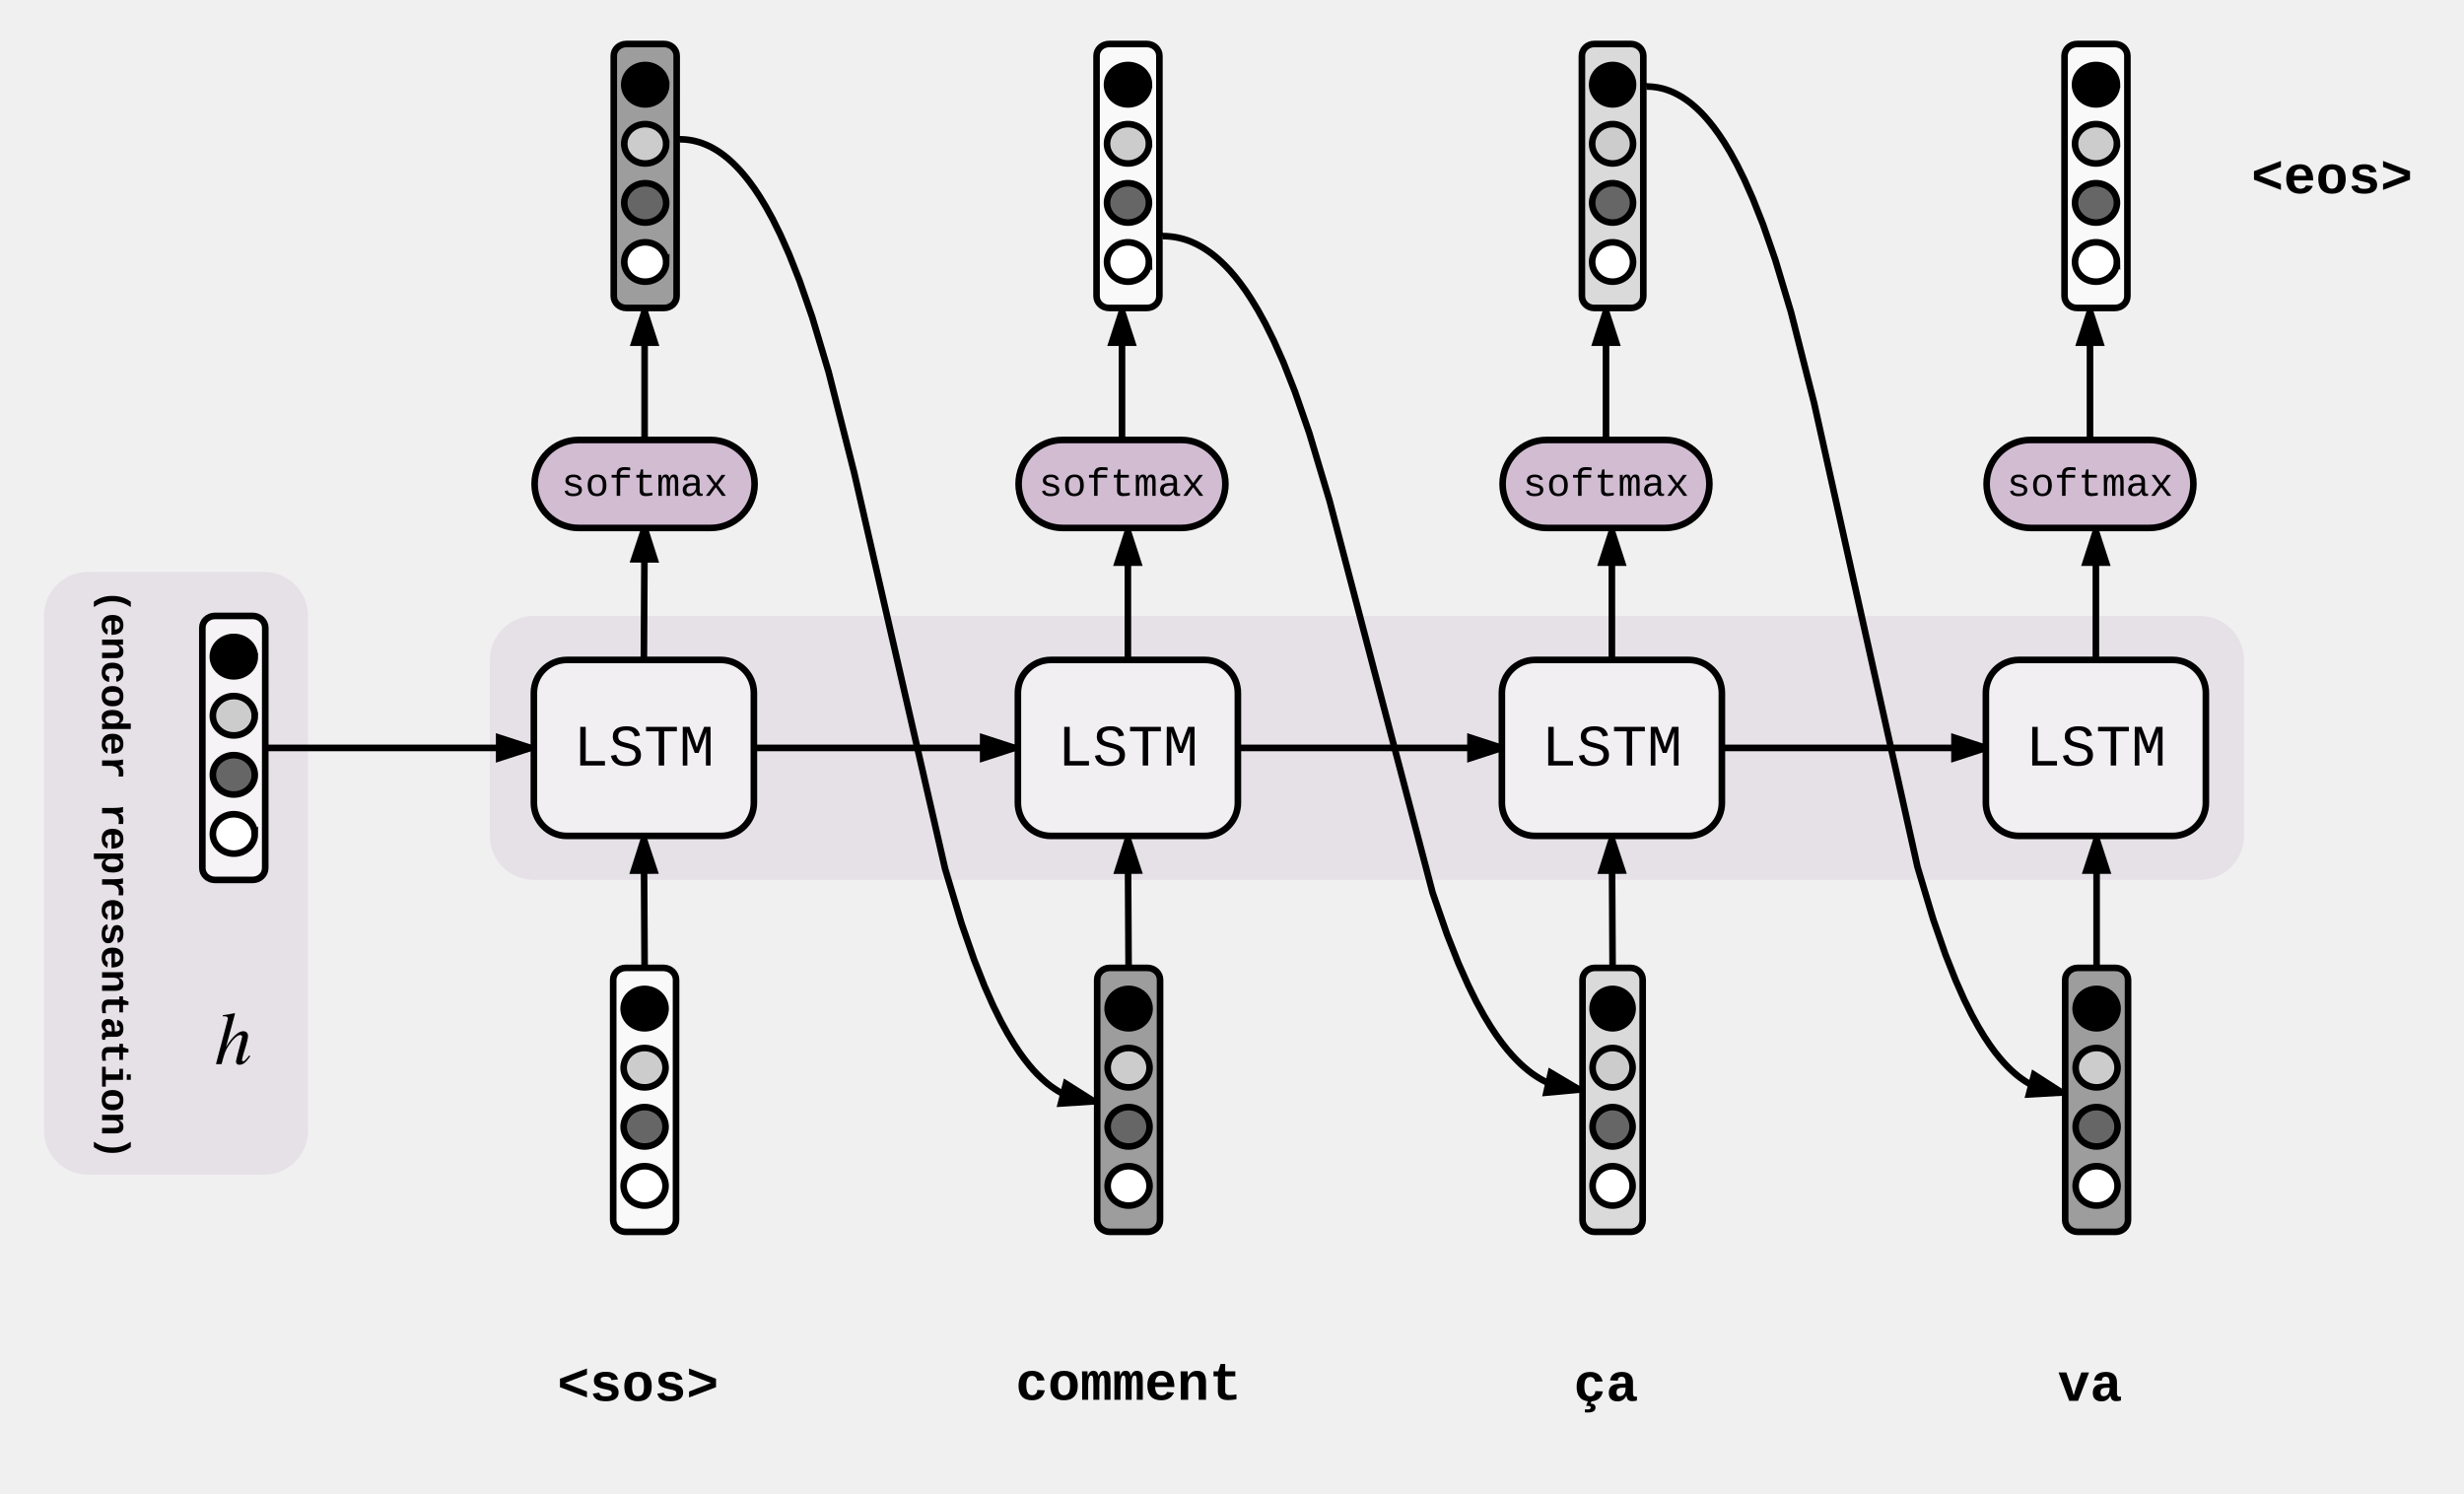
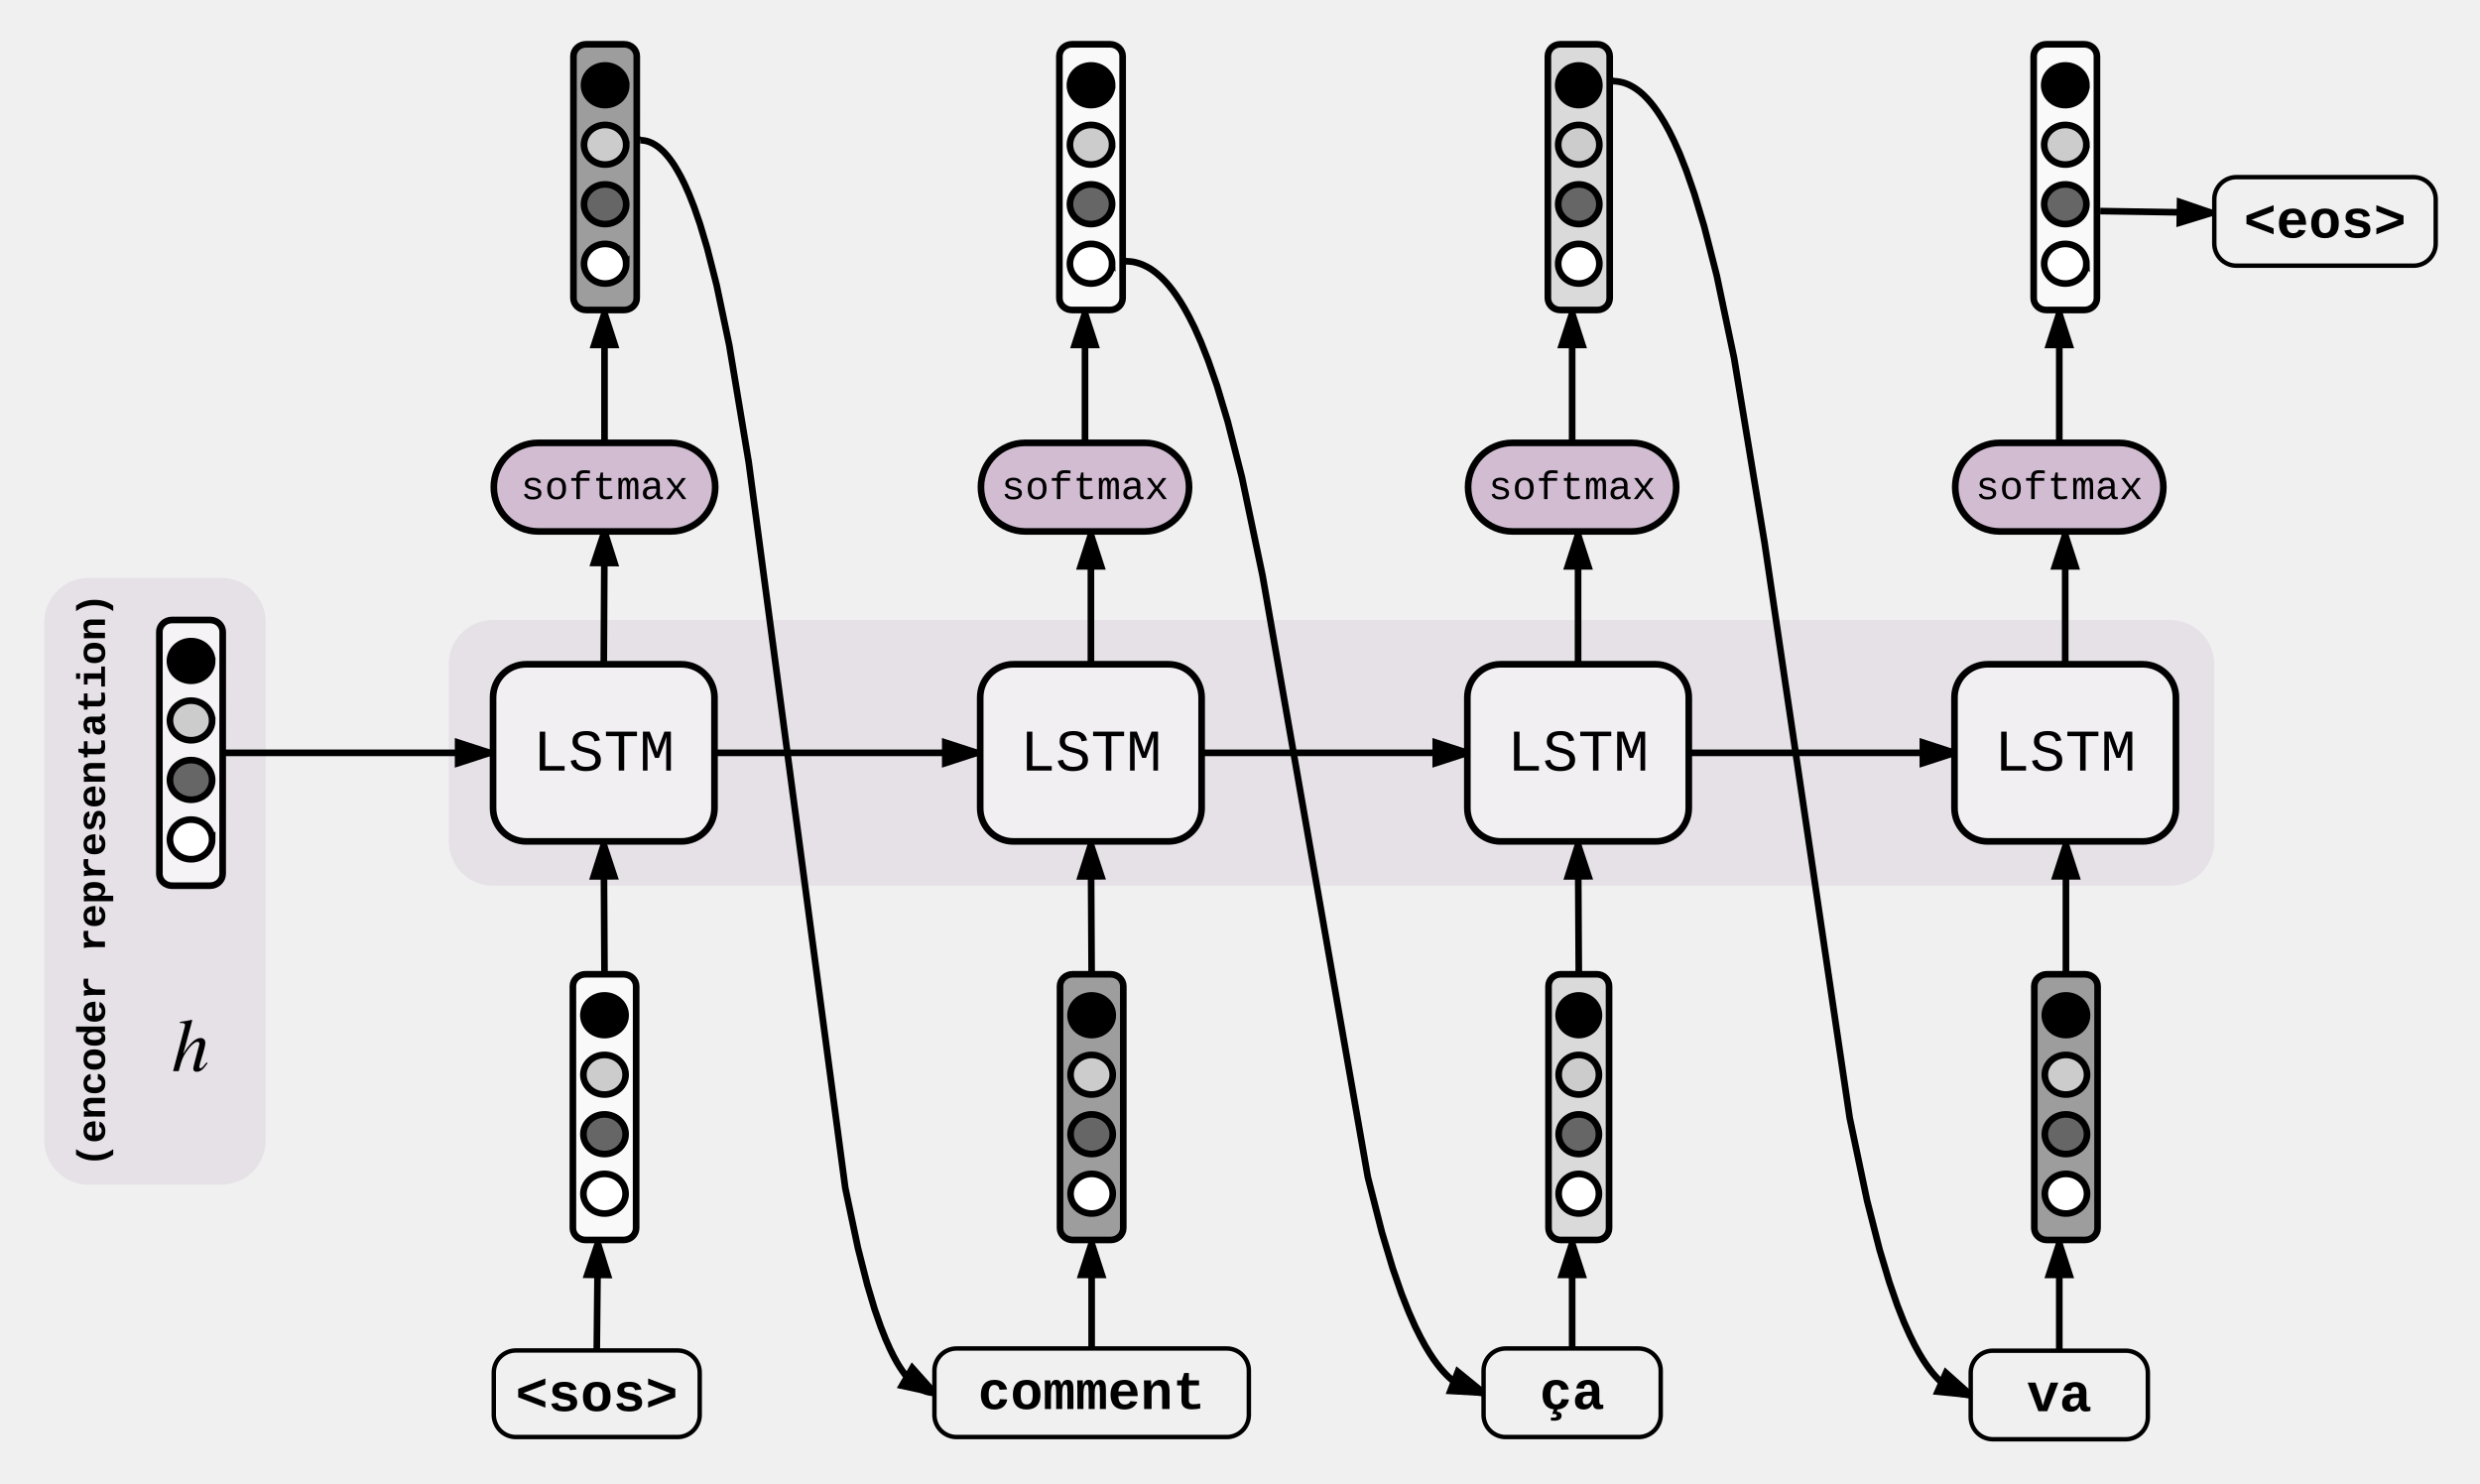
- <svg xmlns="http://www.w3.org/2000/svg" xmlns:ns1="lucid" xmlns:xlink="http://www.w3.org/1999/xlink" width="1120" height="678.89">
-   <g transform="translate(-160 -540)" ns1:page-tab-id="0_0">
-     <path d="M180 820c0-11.05 8.95-20 20-20h80c11.05 0 20 8.95 20 20v234c0 11.05-8.95 20-20 20h-80c-11.05 0-20-8.95-20-20zM382.67 840c0-11.05 8.95-20 20-20H1160c11.05 0 20 8.95 20 20v80c0 11.05-8.95 20-20 20H402.67c-11.05 0-20-8.95-20-20z" stroke="#000" stroke-opacity="0" stroke-width=".5" fill="#d1bcd2" fill-opacity=".3" />
-     <path d="M410 1149.44h80v40h-80z" stroke="#000" stroke-opacity="0" stroke-width="2" fill="#fff" fill-opacity="0" />
-     <use xlink:href="#a" transform="matrix(1,0,0,1,415,1154.444) translate(-1.672635 22.32856)" />
-     <path d="M850 1140h80v58.9h-80z" stroke="#000" stroke-opacity="0" stroke-width="2" fill="#fff" fill-opacity="0" />
-     <use xlink:href="#b" transform="matrix(1,0,0,1,855,1145) translate(20.33095 31.82856)" />
-     <path d="M630 1149h86v40h-86z" stroke="#000" stroke-opacity="0" stroke-width="2" fill="#fff" fill-opacity="0" />
-     <use xlink:href="#c" transform="matrix(1,0,0,1,635,1154) translate(-13.34169 22.32856)" />
+ <svg xmlns="http://www.w3.org/2000/svg" xmlns:ns1="lucid" xmlns:xlink="http://www.w3.org/1999/xlink" width="1120" height="670">
+   <g transform="translate(-180 -540)" ns1:page-tab-id="0_0">
+     <path d="M200 821c0-11.05 8.95-20 20-20h60c11.05 0 20 8.95 20 20v234c0 11.05-8.95 20-20 20h-60c-11.05 0-20-8.95-20-20zM382.67 840c0-11.05 8.95-20 20-20H1160c11.05 0 20 8.95 20 20v80c0 11.05-8.95 20-20 20H402.67c-11.05 0-20-8.95-20-20z" stroke="#000" stroke-opacity="0" stroke-width=".5" fill="#d1bcd2" fill-opacity=".3" />
+     <path d="M403 1159.9c0-5.53 4.48-10 10-10h73c5.52 0 10 4.47 10 10v19.1c0 5.52-4.48 10-10 10h-73c-5.52 0-10-4.48-10-10z" stroke="#000" stroke-width="2" fill="#fff" fill-opacity="0" />
+     <use xlink:href="#a" transform="matrix(1,0,0,1,408,1154.889) translate(4.827365 22.32856)" />
+     <path d="M850 1159c0-5.52 4.48-10 10-10h60c5.52 0 10 4.48 10 10v20c0 5.52-4.48 10-10 10h-60c-5.52 0-10-4.48-10-10z" stroke="#000" stroke-width="2" fill="#fff" fill-opacity="0" />
+     <use xlink:href="#b" transform="matrix(1,0,0,1,855,1154) translate(20.33095 22.32856)" />
+     <path d="M602 1159c0-5.52 4.48-10 10-10h122c5.52 0 10 4.48 10 10v20c0 5.52-4.48 10-10 10H612c-5.52 0-10-4.48-10-10z" stroke="#000" stroke-width="2" fill="#fff" fill-opacity="0" />
+     <use xlink:href="#c" transform="matrix(1,0,0,1,607,1154) translate(14.65831 22.32856)" />
    <path d="M467.3 985.38c0-2.97-2.57-5.38-5.72-5.38h-17.16c-3.15 0-5.7 2.4-5.7 5.38v109.24c0 2.97 2.55 5.38 5.7 5.38h17.16c3.15 0 5.7-2.4 5.7-5.38z" stroke="#000" stroke-width="3" fill="#fff" fill-opacity=".6" />
    <path d="M462.53 998.5c0 4.95-4.26 8.96-9.53 8.96s-9.53-4-9.53-8.96c0-4.94 4.26-8.95 9.53-8.95s9.53 4 9.53 8.95z" stroke="#000" stroke-width="3" />
    <path d="M462.53 1025.37c0 4.95-4.26 8.95-9.53 8.95s-9.53-4-9.53-8.95c0-4.94 4.26-8.95 9.53-8.95s9.53 4 9.53 8.95z" stroke="#000" stroke-width="3" fill="#ccc" />
    <path d="M462.53 1052.24c0 4.94-4.26 8.95-9.53 8.95s-9.53-4.02-9.53-8.96c0-4.94 4.26-8.95 9.53-8.95s9.53 4 9.53 8.94z" stroke="#000" stroke-width="3" fill="#666" />
    <path d="M462.53 1079.1c0 4.95-4.26 8.96-9.53 8.96s-9.53-4-9.53-8.95c0-4.94 4.26-8.96 9.53-8.96s9.53 4.02 9.53 8.97z" stroke="#000" stroke-width="3" fill="#fff" />
    <path d="M687.3 985.38c0-2.97-2.57-5.38-5.72-5.38h-17.16c-3.15 0-5.7 2.4-5.7 5.38v109.24c0 2.97 2.55 5.38 5.7 5.38h17.16c3.15 0 5.7-2.4 5.7-5.38z" stroke="#000" stroke-width="3" fill="#666" fill-opacity=".6" />
    <path d="M682.53 998.5c0 4.95-4.26 8.96-9.53 8.96s-9.53-4-9.53-8.96c0-4.94 4.26-8.95 9.53-8.95s9.53 4 9.53 8.95z" stroke="#000" stroke-width="3" />
    <path d="M682.53 1025.37c0 4.95-4.26 8.95-9.53 8.95s-9.53-4-9.53-8.95c0-4.94 4.26-8.95 9.53-8.95s9.53 4 9.53 8.95z" stroke="#000" stroke-width="3" fill="#ccc" />
    <path d="M682.53 1052.24c0 4.94-4.26 8.95-9.53 8.95s-9.53-4.02-9.53-8.96c0-4.94 4.26-8.95 9.53-8.95s9.53 4 9.53 8.94z" stroke="#000" stroke-width="3" fill="#666" />
    <path d="M682.53 1079.1c0 4.95-4.26 8.96-9.53 8.96s-9.53-4-9.53-8.95c0-4.94 4.26-8.96 9.53-8.96s9.53 4.02 9.53 8.97z" stroke="#000" stroke-width="3" fill="#fff" />
    <path d="M906.67 985.38c0-2.97-2.45-5.38-5.47-5.38h-16.4c-3.02 0-5.47 2.4-5.47 5.38v109.24c0 2.97 2.45 5.38 5.47 5.38h16.4c3.02 0 5.47-2.4 5.47-5.38z" stroke="#000" stroke-width="3" fill="#ccc" fill-opacity=".6" />
    <path d="M902.1 998.5c0 4.95-4.07 8.96-9.1 8.96-5.03 0-9.1-4-9.1-8.96 0-4.94 4.07-8.95 9.1-8.95 5.03 0 9.1 4 9.1 8.95z" stroke="#000" stroke-width="3" />
    <path d="M902.1 1025.37c0 4.95-4.07 8.95-9.1 8.95-5.03 0-9.1-4-9.1-8.95 0-4.94 4.07-8.95 9.1-8.95 5.03 0 9.1 4 9.1 8.95z" stroke="#000" stroke-width="3" fill="#ccc" />
    <path d="M902.1 1052.24c0 4.94-4.07 8.95-9.1 8.95-5.03 0-9.1-4.02-9.1-8.96 0-4.94 4.07-8.95 9.1-8.95 5.03 0 9.1 4 9.1 8.94z" stroke="#000" stroke-width="3" fill="#666" />
    <path d="M902.1 1079.1c0 4.95-4.07 8.96-9.1 8.96-5.03 0-9.1-4-9.1-8.95 0-4.94 4.07-8.96 9.1-8.96 5.03 0 9.1 4.02 9.1 8.97z" stroke="#000" stroke-width="3" fill="#fff" />
    <path d="M402.67 855c0-8.28 6.7-15 15-15h70c8.28 0 15 6.72 15 15v50c0 8.28-6.72 15-15 15h-70c-8.3 0-15-6.72-15-15z" stroke="#000" stroke-width="3" fill="#fff" fill-opacity=".48" />
    <use xlink:href="#d" transform="matrix(1,0,0,1,402.6657,840) translate(17.99479 47.99479)" />
    <path d="M622.67 855c0-8.28 6.7-15 15-15h70c8.28 0 15 6.72 15 15v50c0 8.28-6.72 15-15 15h-70c-8.3 0-15-6.72-15-15z" stroke="#000" stroke-width="3" fill="#fff" fill-opacity=".48" />
    <use xlink:href="#d" transform="matrix(1,0,0,1,622.6657,840) translate(17.99479 47.99479)" />
    <path d="M842.67 855c0-8.28 6.7-15 15-15h70c8.28 0 15 6.72 15 15v50c0 8.28-6.72 15-15 15h-70c-8.3 0-15-6.72-15-15z" stroke="#000" stroke-width="3" fill="#fff" fill-opacity=".48" />
    <use xlink:href="#d" transform="matrix(1,0,0,1,842.6657,840) translate(17.99479 47.99479)" />
    <path d="M502.67 880h118.5" stroke="#000" stroke-width="3" fill="none" />
    <path d="M502.67 881.5v-3zM621.17 880l-14.27 4.64v-9.28z" />
    <path d="M622.67 878.9v2.2l-17.27 5.6v-13.4zm-14.27 3.67l7.9-2.57-7.9-2.57z" />
    <path d="M722.67 880h120" stroke="#000" stroke-width="3" fill="none" />
    <path d="M722.67 881.5v-3zM842.67 880l-14.27 4.64v-9.28z" />
    <path d="M842.67 878.42v3.16l-15.77 5.12v-13.4zm-12.77 4.15l7.9-2.57-7.9-2.57z" />
    <path d="M453 980l-.33-58.5" stroke="#000" stroke-width="3" fill="none" />
    <path d="M454.5 980h-1.65 1.65zM457.38 935.74l-9.27.05 4.57-14.3z" />
    <path d="M459.46 937.23l-13.4.07 5.5-17.3h2.2zm-9.3-2.95l5.15-.03-2.6-7.9z" />
    <path d="M673 980l-.33-58.5" stroke="#000" stroke-width="3" fill="none" />
    <path d="M674.5 980h-1.65 1.65zM677.38 935.74l-9.27.05 4.57-14.3z" />
    <path d="M679.46 937.23l-13.4.07 5.5-17.3h2.2zm-9.3-2.95l5.15-.03-2.6-7.9z" />
    <path d="M893 980l-.33-58.5" stroke="#000" stroke-width="3" fill="none" />
    <path d="M894.5 980h-1.65 1.65zM897.38 935.74l-9.27.05 4.57-14.3z" />
    <path d="M899.46 937.23l-13.4.07 5.5-17.3h2.2zm-9.3-2.95l5.15-.03-2.6-7.9z" />
-     <path d="M225.8 801v273H200V801z" stroke="#000" stroke-opacity="0" stroke-width="2" fill="#fff" fill-opacity="0" />
-     <use xlink:href="#e" transform="matrix(6.123233995736766e-17,1,-1,6.123233995736766e-17,220.8,806) translate(1.878906 14.39648)" />
-     <use xlink:href="#f" transform="matrix(6.123233995736766e-17,1,-1,6.123233995736766e-17,220.8,806) translate(99.09473 14.39648)" />
+     <path d="M200 1074V801h43.13v273z" stroke="#000" stroke-opacity="0" stroke-width="2" fill="#fff" fill-opacity="0" />
+     <use xlink:href="#e" transform="matrix(6.123233995736766e-17,-1,1,6.123233995736766e-17,205,1069) translate(1.878906 22.39648)" />
+     <use xlink:href="#f" transform="matrix(6.123233995736766e-17,-1,1,6.123233995736766e-17,205,1069) translate(99.09473 22.39648)" />
    <path d="M257.5 1000h17v24.63h-17z" fill="#fff" fill-opacity="0" />
    <path d="M273.3 1019.74l.43.45c-2.07 2.94-3.23 3.85-4.96 3.85-.9 0-1.5-.54-1.5-1.42 0-.4.25-1.46.7-3.12l1.85-7.02c.14-.54.24-.98.24-1.1 0-.52-.17-.86-.95-.86-1.2 0-3.38 2.07-5.14 4.75-1.36 2.07-1.9 3.25-3.26 8.48h-2.54l4.95-18.8c.28-1.05.45-1.62.45-2.1 0-.58-.78-.85-1.4-.85h-.9v-.5c2.03-.24 3.35-.48 5.32-.92l.24.2-4.1 15.16c3.05-4.95 5.7-7.15 7.8-7.15 1.56 0 2.2 1 2.2 2.26 0 .85-.6 3.36-1.62 6.55-.58 1.77-1.12 3.87-1.12 4.25 0 .34.24.6.54.6.55 0 .95-.4 2.8-2.7" />
    <path d="M280.58 825.38c0-2.97-2.55-5.38-5.7-5.38H257.7c-3.16 0-5.72 2.4-5.72 5.38v109.24c0 2.97 2.56 5.38 5.72 5.38h17.15c3.16 0 5.7-2.4 5.7-5.38z" stroke="#000" stroke-width="3" fill="#fff" fill-opacity=".6" />
    <path d="M275.82 838.5c0 4.95-4.26 8.96-9.53 8.96s-9.54-4-9.54-8.96c0-4.94 4.27-8.95 9.53-8.95s9.52 4 9.52 8.95z" stroke="#000" stroke-width="3" />
    <path d="M275.82 865.37c0 4.95-4.26 8.95-9.53 8.95s-9.54-4-9.54-8.95c0-4.94 4.27-8.95 9.53-8.95s9.52 4 9.52 8.95z" stroke="#000" stroke-width="3" fill="#ccc" />
    <path d="M275.82 892.24c0 4.94-4.26 8.95-9.53 8.95s-9.54-4.02-9.54-8.96c0-4.94 4.27-8.95 9.53-8.95s9.52 4 9.52 8.94z" stroke="#000" stroke-width="3" fill="#666" />
    <path d="M275.82 919.1c0 4.95-4.26 8.96-9.53 8.96s-9.54-4-9.54-8.95c0-4.94 4.27-8.96 9.53-8.96s9.52 4.02 9.52 8.97z" stroke="#000" stroke-width="3" fill="#fff" />
    <path d="M280.6 880h120.57" stroke="#000" stroke-width="3" fill="none" />
    <path d="M280.6 881.5h-.02v-3zM401.17 880l-14.27 4.64v-9.28z" />
    <path d="M402.67 878.9v2.2l-17.27 5.6v-13.4zm-14.27 3.67l7.9-2.57-7.9-2.57z" />
    <path d="M452.67 840l.33-60" stroke="#000" stroke-width="3" fill="none" />
    <path d="M452.83 840h-1.66zM457.56 794.3l-9.27-.06L453 780z" />
    <path d="M459.6 795.8l-13.4-.07 5.22-15.73h3.15zm-9.24-3.05l5.14.03-2.53-7.93z" />
    <path d="M403 760c0-11.05 8.95-20 20-20h60c11.05 0 20 8.95 20 20s-8.95 20-20 20h-60c-11.05 0-20-8.95-20-20z" stroke="#000" stroke-width="3" fill="#d1bcd2" />
    <use xlink:href="#g" transform="matrix(1,0,0,1,403,740) translate(12.19385 25.39648)" />
    <path d="M467.58 565.38c0-2.97-2.55-5.38-5.7-5.38H444.7c-3.16 0-5.72 2.4-5.72 5.38v109.24c0 2.97 2.56 5.38 5.72 5.38h17.15c3.16 0 5.7-2.4 5.7-5.38z" stroke="#000" stroke-width="3" fill="#666" fill-opacity=".6" />
    <path d="M462.82 578.5c0 4.95-4.26 8.96-9.53 8.96s-9.54-4-9.54-8.96c0-4.94 4.27-8.95 9.53-8.95s9.52 4 9.52 8.95z" stroke="#000" stroke-width="3" />
    <path d="M462.82 605.37c0 4.95-4.26 8.95-9.53 8.95s-9.54-4-9.54-8.95c0-4.94 4.27-8.95 9.53-8.95s9.52 4 9.52 8.95z" stroke="#000" stroke-width="3" fill="#ccc" />
    <path d="M462.82 632.24c0 4.94-4.26 8.95-9.53 8.95s-9.54-4.02-9.54-8.96c0-4.94 4.27-8.95 9.53-8.95s9.52 4 9.52 8.94z" stroke="#000" stroke-width="3" fill="#666" />
    <path d="M462.82 659.1c0 4.95-4.26 8.96-9.53 8.96s-9.54-4-9.54-8.95c0-4.94 4.27-8.96 9.53-8.96s9.52 4.02 9.52 8.97z" stroke="#000" stroke-width="3" fill="#fff" />
    <path d="M453 740v-58.5" stroke="#000" stroke-width="3" fill="none" />
    <path d="M454.5 740h-3 3zM457.64 695.77h-9.28L453 681.5z" />
    <path d="M459.7 697.27h-13.4l5.6-17.27h2.2zm-9.27-3h5.14l-2.57-7.92z" />
-     <path d="M469.1 603.33l1.25.03 1.24.08 1.22.13 1.22.18 1.22.23 1.2.3 1.24.33 1.23.4 1.24.47 1.26.53 1.3.6 1.3.7 1.36.78 1.38.88 1.45 1 1.5 1.15 1.57 1.3 1.65 1.5 1.73 1.7 1.85 1.96 1.97 2.3 2.12 2.67 2.3 3.16 2.5 3.77 2.76 4.56 3.08 5.6 3.48 7.04 4 9 4.7 11.92 5.75 16.54 7.46 24.9 11.63 45.85 41.33 180.06 7.48 24.9 5.75 16.55 4.7 11.93 4 9 3.48 7.03 3.08 5.6 2.77 4.57 2.5 3.78 2.3 3.17 2.12 2.68 1.96 2.3 1.85 1.96 1.75 1.7 1.64 1.5 1.56 1.3 1.5 1.13 1.45 1 1.4.9 1.35.77 1.32.7 1.3.6 1.25.53 1.25.46 1.23.4 1.22.33 1.22.3 1.2.22 1.23.18 1.23.13 1.24.08 1.27.03" stroke="#000" stroke-width="3" fill="none" />
-     <path d="M469.46 601.88l-.74 2.9-1.14-.28v-3.1zM657.2 1040.67l-14.96.97 2.3-9z" />
-     <path d="M658.7 1039.84v2.23l-18.42 1.2 3.3-13zm-14.5.16l8.3-.53-7.03-4.45z" />
    <path d="M623 760c0-11.05 8.95-20 20-20h54c11.05 0 20 8.95 20 20s-8.95 20-20 20h-54c-11.05 0-20-8.95-20-20z" stroke="#000" stroke-width="3" fill="#d1bcd2" />
    <use xlink:href="#g" transform="matrix(1,0,0,1,623,740) translate(9.193848 25.39648)" />
    <path d="M843 760c0-11.05 8.95-20 20-20h54c11.05 0 20 8.95 20 20s-8.95 20-20 20h-54c-11.05 0-20-8.95-20-20z" stroke="#000" stroke-width="3" fill="#d1bcd2" />
    <use xlink:href="#g" transform="matrix(1,0,0,1,843,740) translate(9.193848 25.39648)" />
    <path d="M672.67 840v-58.5" stroke="#000" stroke-width="3" fill="none" />
    <path d="M674.17 840h-3 3zM677.3 795.77h-9.27l4.64-14.27z" />
    <path d="M679.37 797.27h-13.4l5.6-17.27h2.2zm-9.27-3h5.14l-2.57-7.92z" />
    <path d="M892.67 840v-58.5" stroke="#000" stroke-width="3" fill="none" />
    <path d="M894.17 840h-3 3zM897.3 795.77h-9.27l4.64-14.27z" />
    <path d="M899.37 797.27h-13.4l5.6-17.27h2.2zm-9.27-3h5.14l-2.57-7.92z" />
    <path d="M687 565.38c0-2.97-2.56-5.38-5.72-5.38h-17.15c-3.16 0-5.7 2.4-5.7 5.38v109.24c0 2.97 2.54 5.38 5.7 5.38h17.15c3.16 0 5.72-2.4 5.72-5.38z" stroke="#000" stroke-width="3" fill="#fff" fill-opacity=".6" />
    <path d="M682.24 578.5c0 4.95-4.27 8.96-9.53 8.96s-9.52-4-9.52-8.96c0-4.94 4.26-8.95 9.53-8.95s9.54 4 9.54 8.95z" stroke="#000" stroke-width="3" />
    <path d="M682.24 605.37c0 4.95-4.27 8.95-9.53 8.95s-9.52-4-9.52-8.95c0-4.94 4.26-8.95 9.53-8.95s9.54 4 9.54 8.95z" stroke="#000" stroke-width="3" fill="#ccc" />
    <path d="M682.24 632.24c0 4.94-4.27 8.95-9.53 8.95s-9.52-4.02-9.52-8.96c0-4.94 4.26-8.95 9.53-8.95s9.54 4 9.54 8.94z" stroke="#000" stroke-width="3" fill="#666" />
    <path d="M682.24 659.1c0 4.95-4.27 8.96-9.53 8.96s-9.52-4-9.52-8.95c0-4.94 4.26-8.96 9.53-8.96s9.54 4.02 9.54 8.97z" stroke="#000" stroke-width="3" fill="#fff" />
    <path d="M670 740v-58.5" stroke="#000" stroke-width="3" fill="none" />
    <path d="M671.5 740h-3 3zM674.64 695.77h-9.28L670 681.5z" />
    <path d="M676.7 697.27h-13.4l5.6-17.27h2.2zm-9.27-3h5.14l-2.57-7.92z" />
-     <path d="M688.5 647.33l1.44.03 1.4.1 1.4.14 1.4.2 1.37.27 1.38.32 1.37.37 1.4.45 1.38.52 1.4.6 1.45.67 1.46.78 1.5.86 1.55 1 1.6 1.1 1.65 1.26 1.73 1.43 1.8 1.63 1.9 1.87 2.04 2.15 2.15 2.5 2.3 2.92 2.52 3.45 2.7 4.1 3.02 4.98 3.35 6.1 3.8 7.68 4.4 9.9 5.2 13.23 6.56 18.9 9.22 30.78 46.85 178.24 6.55 18.9 5.23 13.24 4.4 9.88 3.78 7.66 3.35 6.1 3.02 4.98 2.73 4.12 2.5 3.44 2.3 2.92 2.17 2.5 2.02 2.16 1.9 1.87 1.82 1.64 1.73 1.43 1.64 1.26 1.6 1.1 1.55 1 1.5.86 1.45.76 1.44.67 1.4.6 1.4.52 1.38.44 1.37.38 1.38.32 1.37.26 1.38.2 1.4.15 1.4.1 1.45.03" stroke="#000" stroke-width="3" fill="none" />
-     <path d="M688.83 645.87l-.66 2.93-1.17-.27v-3.07zM877.83 1035.33l-14.93 1.4 2.03-9.05z" />
-     <path d="M879.33 1034.48v2.22l-18.35 1.7 2.95-13.07zm-14.52.56l8.3-.77-7.16-4.25z" />
    <path d="M1062.67 855c0-8.28 6.7-15 15-15h70c8.28 0 15 6.72 15 15v50c0 8.28-6.72 15-15 15h-70c-8.3 0-15-6.72-15-15z" stroke="#000" stroke-width="3" fill="#fff" fill-opacity=".48" />
    <use xlink:href="#h" transform="matrix(1,0,0,1,1062.666,840) translate(17.99479 47.99479)" />
    <path d="M1127.3 985.38c0-2.97-2.57-5.38-5.72-5.38h-17.16c-3.15 0-5.7 2.4-5.7 5.38v109.24c0 2.97 2.55 5.38 5.7 5.38h17.16c3.15 0 5.7-2.4 5.7-5.38z" stroke="#000" stroke-width="3" fill="#666" fill-opacity=".6" />
    <path d="M1122.53 998.5c0 4.95-4.26 8.96-9.53 8.96s-9.53-4-9.53-8.96c0-4.94 4.26-8.95 9.53-8.95s9.53 4 9.53 8.95z" stroke="#000" stroke-width="3" />
    <path d="M1122.53 1025.37c0 4.95-4.26 8.95-9.53 8.95s-9.53-4-9.53-8.95c0-4.94 4.26-8.95 9.53-8.95s9.53 4 9.53 8.95z" stroke="#000" stroke-width="3" fill="#ccc" />
    <path d="M1122.53 1052.24c0 4.94-4.26 8.95-9.53 8.95s-9.53-4.02-9.53-8.96c0-4.94 4.26-8.95 9.53-8.95s9.53 4 9.53 8.94z" stroke="#000" stroke-width="3" fill="#666" />
    <path d="M1122.53 1079.1c0 4.95-4.26 8.96-9.53 8.96s-9.53-4-9.53-8.95c0-4.94 4.26-8.96 9.53-8.96s9.53 4.02 9.53 8.97z" stroke="#000" stroke-width="3" fill="#fff" />
-     <path d="M1070 1140h80v58h-80z" stroke="#000" stroke-opacity="0" stroke-width="2" fill="#fff" fill-opacity="0" />
-     <use xlink:href="#i" transform="matrix(1,0,0,1,1075,1145) translate(20.33095 31.82856)" />
+     <path d="M1070 1160c0-5.52 4.48-10 10-10h60c5.52 0 10 4.48 10 10v20c0 5.52-4.48 10-10 10h-60c-5.52 0-10-4.48-10-10z" stroke="#000" stroke-width="2" fill="#fff" fill-opacity="0" />
+     <use xlink:href="#i" transform="matrix(1,0,0,1,1075,1155) translate(20.33095 22.32856)" />
    <path d="M942.67 880h120" stroke="#000" stroke-width="3" fill="none" />
    <path d="M942.67 881.5v-3zM1062.67 880l-14.27 4.64v-9.28z" />
    <path d="M1062.67 878.42v3.16l-15.77 5.12v-13.4zm-12.77 4.15l7.9-2.57-7.9-2.57z" />
    <path d="M1113 980v-58.5" stroke="#000" stroke-width="3" fill="none" />
    <path d="M1114.5 980h-3 3zM1117.64 935.77h-9.28l4.64-14.27z" />
    <path d="M1119.7 937.27h-13.4l5.6-17.27h2.2zm-9.27-3h5.14l-2.57-7.92z" />
    <path d="M1063 760c0-11.05 8.95-20 20-20h54c11.05 0 20 8.95 20 20s-8.95 20-20 20h-54c-11.05 0-20-8.95-20-20z" stroke="#000" stroke-width="3" fill="#d1bcd2" />
    <use xlink:href="#g" transform="matrix(1,0,0,1,1063,740) translate(9.193848 25.39648)" />
    <path d="M1112.67 840v-58.5" stroke="#000" stroke-width="3" fill="none" />
    <path d="M1114.17 840h-3 3zM1117.3 795.77h-9.27l4.64-14.27z" />
    <path d="M1119.37 797.27h-13.4l5.6-17.27h2.2zm-9.27-3h5.14l-2.57-7.92z" />
    <path d="M1127 565.38c0-2.97-2.56-5.38-5.72-5.38h-17.15c-3.16 0-5.7 2.4-5.7 5.38v109.24c0 2.97 2.54 5.38 5.7 5.38h17.15c3.16 0 5.72-2.4 5.72-5.38z" stroke="#000" stroke-width="3" fill="#fff" fill-opacity=".6" />
    <path d="M1122.24 578.5c0 4.95-4.27 8.96-9.53 8.96s-9.52-4-9.52-8.96c0-4.94 4.26-8.95 9.53-8.95s9.54 4 9.54 8.95z" stroke="#000" stroke-width="3" />
    <path d="M1122.24 605.37c0 4.95-4.27 8.95-9.53 8.95s-9.52-4-9.52-8.95c0-4.94 4.26-8.95 9.53-8.95s9.54 4 9.54 8.95z" stroke="#000" stroke-width="3" fill="#ccc" />
    <path d="M1122.24 632.24c0 4.94-4.27 8.95-9.53 8.95s-9.52-4.02-9.52-8.96c0-4.94 4.26-8.95 9.53-8.95s9.54 4 9.54 8.94z" stroke="#000" stroke-width="3" fill="#666" />
    <path d="M1122.24 659.1c0 4.95-4.27 8.96-9.53 8.96s-9.52-4-9.52-8.95c0-4.94 4.26-8.96 9.53-8.96s9.54 4.02 9.54 8.97z" stroke="#000" stroke-width="3" fill="#fff" />
    <path d="M1110 740v-58.5" stroke="#000" stroke-width="3" fill="none" />
    <path d="M1111.5 740h-3 3zM1114.64 695.77h-9.28l4.64-14.27z" />
    <path d="M1116.7 697.27h-13.4l5.6-17.27h2.2zm-9.27-3h5.14l-2.57-7.92z" />
-     <path d="M1180 591h80v58h-80z" stroke="#000" stroke-opacity="0" stroke-width="2" fill="#fff" fill-opacity="0" />
-     <use xlink:href="#j" transform="matrix(1,0,0,1,1185,596) translate(-1.672635 31.82856)" />
+     <path d="M1180 630c0-5.52 4.48-10 10-10h80c5.52 0 10 4.48 10 10v20c0 5.52-4.48 10-10 10h-80c-5.52 0-10-4.48-10-10z" stroke="#000" stroke-width="2" fill="#fff" fill-opacity="0" />
+     <use xlink:href="#j" transform="matrix(1,0,0,1,1185,625) translate(8.327365 22.32856)" />
    <path d="M906.96 565.38c0-2.97-2.5-5.38-5.58-5.38h-16.76c-3.08 0-5.58 2.4-5.58 5.38v109.24c0 2.97 2.5 5.38 5.58 5.38h16.76c3.08 0 5.58-2.4 5.58-5.38z" stroke="#000" stroke-width="3" fill="#ccc" fill-opacity=".6" />
    <path d="M902.3 578.5c0 4.95-4.16 8.96-9.3 8.96-5.14 0-9.3-4-9.3-8.96 0-4.94 4.16-8.95 9.3-8.95 5.14 0 9.3 4 9.3 8.95z" stroke="#000" stroke-width="3" />
    <path d="M902.3 605.37c0 4.95-4.16 8.95-9.3 8.95-5.14 0-9.3-4-9.3-8.95 0-4.94 4.16-8.95 9.3-8.95 5.14 0 9.3 4 9.3 8.95z" stroke="#000" stroke-width="3" fill="#ccc" />
    <path d="M902.3 632.24c0 4.94-4.16 8.95-9.3 8.95-5.14 0-9.3-4.02-9.3-8.96 0-4.94 4.16-8.95 9.3-8.95 5.14 0 9.3 4 9.3 8.94z" stroke="#000" stroke-width="3" fill="#666" />
    <path d="M902.3 659.1c0 4.95-4.16 8.96-9.3 8.96-5.14 0-9.3-4-9.3-8.95 0-4.94 4.16-8.96 9.3-8.96 5.14 0 9.3 4.02 9.3 8.97z" stroke="#000" stroke-width="3" fill="#fff" />
    <path d="M890 740v-58.5" stroke="#000" stroke-width="3" fill="none" />
    <path d="M891.5 740h-3 3zM894.64 695.77h-9.28L890 681.5z" />
    <path d="M896.7 697.27h-13.4l5.6-17.27h2.2zm-9.27-3h5.14l-2.57-7.92z" />
-     <path d="M908.46 579.33l1.22.03 1.2.07 1.18.13 1.18.17 1.17.23 1.2.27 1.17.33 1.2.4 1.2.44 1.22.5 1.24.6 1.27.67 1.33.76 1.35.86 1.4.96 1.46 1.1 1.53 1.28 1.6 1.44 1.7 1.66 1.8 1.92 1.92 2.23 2.06 2.6 2.25 3.1 2.46 3.7 2.7 4.46 3 5.48 3.4 6.87 3.9 8.8 4.6 11.62 5.56 16.04 7.15 23.8 10.52 41.4 47 210.88 7.14 23.8 5.57 16.04 4.6 11.62 3.9 8.8 3.4 6.86 3 5.48 2.7 4.47 2.46 3.7 2.24 3.1 2.07 2.6 1.93 2.24 1.8 1.92 1.7 1.66 1.6 1.44 1.52 1.27 1.46 1.1 1.4.98 1.36.87 1.3.76 1.3.67 1.24.6 1.22.5 1.2.45 1.2.4 1.18.32 1.18.27 1.17.23 1.18.17 1.2.13 1.2.07 1.2.03" stroke="#000" stroke-width="3" fill="none" />
-     <path d="M908.84 577.88l-.76 2.9-1.12-.3v-3.1zM1097.2 1036.67l-14.97.84 2.36-8.95z" />
-     <path d="M1098.7 1035.85v2.23l-18.44 1.05 3.4-12.96zm-14.5.05l8.3-.47-6.98-4.5z" />
+     <path d="M469.1 603.33h.47l.5.04.47.06.5.07.47.1.5.1.5.14.5.17.52.2.52.22.54.25.56.3.57.33.6.38.64.43.65.5.68.58.73.66.8.76.82.9.9 1.03.98 1.24 1.07 1.47 1.17 1.77 1.3 2.18 1.48 2.68 1.68 3.38 1.93 4.34 2.26 5.73 2.7 7.8 3.3 11.05 4.23 16.57 5.7 27.14 8.8 52.93 43.6 327.68 5.72 27.13 4.23 16.58 3.3 11.05 2.72 7.8 2.26 5.72 1.93 4.35 1.66 3.37 1.47 2.7 1.3 2.15 1.2 1.77 1.05 1.47.98 1.23.9 1.04.83.9.77.76.73.65.7.58.65.5.62.43.6.38.58.33.55.3.54.24.53.23.5.2.5.16.5.13.5.1.5.1.47.08.48.06.5.03h.48" stroke="#000" stroke-width="3" fill="none" />
+     <path d="M469.84 602.04l-1.5 2.6-.76-.45v-3.48zM602 1169l-14.66-3.2 4.68-8z" />
+     <path d="M602 1166.75v3.8l-17-3.7 6.76-11.58zm-12.32-1.96l8.13 1.75-5.53-6.2z" />
+     <path d="M688.5 658l.8.02.8.05.77.08.8.1.77.16.8.2.78.22.8.26.82.3.83.36.85.4.88.45.9.5.93.6.97.68 1.02.77 1.06.9 1.13 1 1.2 1.17 1.27 1.36 1.37 1.58 1.48 1.86 1.6 2.22 1.76 2.65 1.95 3.22 2.18 3.97 2.48 4.96 2.83 6.38 3.3 8.37 3.96 11.4 4.88 16.23 6.36 24.95 9.35 44.57 47.55 271.67 6.36 24.95 4.88 16.23 3.95 11.4 3.3 8.36 2.82 6.38 2.47 4.97 2.17 3.98 1.95 3.23 1.76 2.66 1.6 2.22 1.48 1.86 1.37 1.58 1.27 1.36 1.2 1.17 1.12 1 1.06.9 1.02.77.97.67.93.6.9.5.88.46.85.4.83.35.82.32.8.26.8.22.78.2.78.14.8.1.77.1.8.04.8.02" stroke="#000" stroke-width="3" fill="none" />
+     <path d="M689.04 656.6l-1.08 2.8-.96-.37v-3.22zM850 1169l-14.98-.83 3.35-8.65z" />
+     <path d="M850 1167.06v3.44l-17.12-.95 4.84-12.5zm-12.83-.28l8.3.47-6.44-5.26z" />
+     <path d="M908.46 576.67h.7l.67.05.68.08.7.1.67.13.68.16.7.18.7.23.7.27.74.3.74.36.77.4.8.46.82.52.86.6.9.68.95.78 1 .9 1.06 1.05 1.13 1.2 1.23 1.43 1.32 1.67 1.45 2 1.58 2.4 1.78 2.9 1.98 3.6 2.24 4.54 2.58 5.8 3 7.64 3.6 10.4 4.43 14.7 5.68 22.23 7.84 37.3 13.8 83.64 38.42 259.57 7.84 37.3 5.67 22.22 4.42 14.72 3.6 10.38 3 7.63 2.6 5.8 2.23 4.53 1.98 3.6 1.76 2.92 1.6 2.4 1.44 1.98 1.32 1.68 1.23 1.43 1.13 1.2 1.07 1.05 1 .9.95.8.9.67.85.6.83.52.8.46.76.4.75.36.73.3.7.26.7.23.7.18.7.16.67.13.68.1.68.07.68.05h.7" stroke="#000" stroke-width="3" fill="none" />
+     <path d="M909.06 575.3l-1.2 2.74-.9-.4v-3.27zM1070 1170l-14.93-1.5 3.73-8.48z" />
+     <path d="M1070 1168v3.5l-17.13-1.7 5.4-12.28zm-12.72-.78l8.28.83-6.2-5.54z" />
+     <path d="M673 1149v-47.5" stroke="#000" stroke-width="3" fill="none" />
+     <path d="M674.5 1149h-3 3zM677.64 1115.77h-9.28l4.64-14.27z" />
+     <path d="M679.7 1117.27h-13.4l5.6-17.27h2.2zm-9.27-3h5.14l-2.57-7.92z" />
+     <path d="M890 1149v-47.5" stroke="#000" stroke-width="3" fill="none" />
+     <path d="M891.5 1149h-3 3zM894.64 1115.77h-9.28l4.64-14.27z" />
+     <path d="M896.7 1117.27h-13.4l5.6-17.27h2.2zm-9.27-3h5.14l-2.57-7.92z" />
+     <path d="M1110 1150v-48.5" stroke="#000" stroke-width="3" fill="none" />
+     <path d="M1111.5 1150h-3 3zM1114.64 1115.77h-9.28l4.64-14.27z" />
+     <path d="M1116.7 1117.27h-13.4l5.6-17.27h2.2zm-9.27-3h5.14l-2.57-7.92z" />
+     <path d="M449.5 1149.9l.5-48.4" stroke="#000" stroke-width="3" fill="none" />
+     <path d="M449.57 1149.9H448v-.03zM454.5 1115.8l-9.28-.08 4.78-14.22z" />
+     <path d="M456.54 1117.33l-13.4-.13 5.78-17.2h2.18zm-9.24-3.1l5.14.06-2.5-7.95z" />
+     <path d="M1128.5 635.33l50.25.8" stroke="#000" stroke-width="3" fill="none" />
+     <path d="M1128.52 633.83l-.04 3-1.48-.02v-3zM1178.75 636.14l-14.34 4.4.16-9.26z" />
+     <path d="M1180 634.98v2.35l-17.12 5.26.2-13.4zm-14.06 3.53l7.96-2.44-7.87-2.7z" />
    <defs>
      <path d="M101-516v-322l1027-391v228L295-676l833 324v227" id="k" />
      <path d="M622-916c-112 2-200 14-200 111 0 90 89 101 168 121 234 58 514 77 514 368C1104-4 751 54 434 5 267-21 161-112 121-270l247-37c24 111 113 145 252 141 114-3 226-12 226-124 0-101-103-113-192-134-225-54-490-76-490-351 0-247 201-328 458-328 245 0 413 88 457 292l-249 26c-16-98-92-133-208-131" id="l" />
      <path d="M616-1102c361 0 521 202 521 560 0 354-171 562-527 562C259 20 92-192 92-542c0-351 169-560 524-560zm-9 930c200-2 236-165 236-370 0-199-27-367-223-367-195 0-233 146-233 367 0 129 18 223 55 282s92 88 165 88" id="m" />
      <path d="M101-125v-227l832-324-832-325v-228l1027 391v322" id="n" />
      <g id="a">
        <use transform="matrix(0.01193576,0,0,0.01193576,0,0)" xlink:href="#k" />
        <use transform="matrix(0.01193576,0,0,0.01193576,14.66905,0)" xlink:href="#l" />
        <use transform="matrix(0.01193576,0,0,0.01193576,29.33811,0)" xlink:href="#m" />
        <use transform="matrix(0.01193576,0,0,0.01193576,44.00716,0)" xlink:href="#l" />
        <use transform="matrix(0.01193576,0,0,0.01193576,58.67622,0)" xlink:href="#n" />
      </g>
      <path d="M1109-360C1066-122 902 20 624 20c-347 0-514-209-514-555 0-353 168-567 518-567 270 0 425 136 473 361l-283 14c-16-106-75-183-196-182-75 0-130 31-165 93s-52 152-52 270c0 249 74 374 221 374 120 0 188-82 201-201zM645 102c110 4 185 51 185 153 0 184-210 201-404 184V321c84 11 221 20 221-62 0-75-92-71-174-67L542 0h143" id="o" />
      <path d="M775-193C708-75 621 20 439 20 226 20 106-93 106-306c0-251 170-341 417-346l223-4c4-143-12-264-148-264-103 0-141 58-150 153l-293-14c37-219 194-321 455-321 263 0 418 130 417 390v392c1 84 5 161 89 160 21 0 42-2 62-6v152c-57 15-108 27-180 26-145 0-202-73-217-205h-6zm-256 17c168 0 234-139 227-325-166 4-347-25-347 173 0 94 33 152 120 152" id="p" />
      <g id="b">
        <use transform="matrix(0.01193576,0,0,0.01193576,0,0)" xlink:href="#o" />
        <use transform="matrix(0.01193576,0,0,0.01193576,14.66905,0)" xlink:href="#p" />
      </g>
      <path d="M1109-360C1066-122 902 20 624 20c-347 0-514-209-514-555 0-353 168-567 518-567 270 0 425 136 473 361l-283 14c-16-106-75-183-196-182-75 0-130 31-165 93s-52 152-52 270c0 249 74 374 221 374 120 0 188-82 201-201" id="q" />
      <path d="M934-1102c199 0 220 177 220 381V0H926c-2-260 10-533-4-785-4-72-14-138-83-138-34 0-61 27-81 81s-29 134-29 241V0H501c-2-260 9-533-5-785-4-72-13-138-82-138-46 0-65 47-80 93-21 67-30 155-30 248V0H75c-3-360 6-732-6-1082h209c6 50 3 123 8 175 36-100 83-195 216-195 135 0 166 79 196 196 42-105 93-196 236-196" id="r" />
      <path d="M1113-274C1038-96 884 20 626 20c-352 0-526-209-526-566 0-358 185-556 530-556 358 0 496 251 499 615H395c5 180 68 319 245 319 102 0 186-45 208-129zM857-663c-6-177-128-307-315-247-94 30-141 121-145 247h460" id="s" />
      <path d="M768-1103c247 0 336 167 336 416V0H824v-619c-3-164-24-273-171-273-164 0-229 142-229 312V0H143c-4-359 9-736-8-1082h268c7 63 12 146 13 215h4c67-145 160-236 348-236" id="t" />
      <path d="M711 13c-250 0-386-99-385-349l2-556H161v-190h181l88-282h176v282h385v190H606v530c-10 130 45 186 174 184 91-2 176-11 255-27v186C933-1 833 13 711 13" id="u" />
      <g id="c">
        <use transform="matrix(0.01193576,0,0,0.01193576,0,0)" xlink:href="#q" />
        <use transform="matrix(0.01193576,0,0,0.01193576,14.66905,0)" xlink:href="#m" />
        <use transform="matrix(0.01193576,0,0,0.01193576,29.33811,0)" xlink:href="#r" />
        <use transform="matrix(0.01193576,0,0,0.01193576,44.00716,0)" xlink:href="#r" />
        <use transform="matrix(0.01193576,0,0,0.01193576,58.67622,0)" xlink:href="#s" />
        <use transform="matrix(0.01193576,0,0,0.01193576,73.34527,0)" xlink:href="#t" />
        <use transform="matrix(0.01193576,0,0,0.01193576,88.01432,0)" xlink:href="#u" />
      </g>
      <path d="M237 0v-1349h191v1193h672V0H237" id="v" />
      <path d="M614-1226c-167 1-283 53-283 213 0 183 186 193 334 234 230 63 463 120 463 409 0 286-219 387-518 390C309 23 131-98 79-338l185-37c34 165 149 248 351 246 184-2 324-58 324-238 0-203-207-221-372-266-210-57-422-111-422-377 0-267 201-356 470-360 279-5 430 101 480 324l-188 33c-28-141-121-215-293-213" id="w" />
      <path d="M709-1193V0H519v-1193H76v-156h1076v156H709" id="x" />
      <path d="M285-1169c8 382 2 780 4 1169H129v-1349h237c86 239 188 461 253 720 69-258 169-481 255-720h225V0H937c2-390-5-788 6-1169-75 255-170 488-259 729H547c-90-240-185-475-262-729" id="y" />
      <g id="d">
        <use transform="matrix(0.01302083,0,0,0.01302083,0,0)" xlink:href="#v" />
        <use transform="matrix(0.01302083,0,0,0.01302083,16.0026,0)" xlink:href="#w" />
        <use transform="matrix(0.01302083,0,0,0.01302083,32.00521,0)" xlink:href="#x" />
        <use transform="matrix(0.01302083,0,0,0.01302083,48.00781,0)" xlink:href="#y" />
      </g>
      <path d="M621-530c0 421 127 700 301 955H641C466 173 344-110 344-531s122-702 297-953h281c-174 254-301 534-301 954" id="z" />
      <path d="M802-909c-3-189-2-383-2-575h281v1248c-1 83 4 168 8 236H817c-9-50-14-117-15-176h-4C735-49 651 20 482 20 191 20 97-238 97-539c0-243 66-432 221-519 50-28 108-42 175-42 162 2 253 78 309 191zm-70 658c91-113 93-462 2-584-46-61-145-100-224-53-96 56-119 190-120 349 0 123 17 214 52 275 46 82 130 115 222 74 25-12 46-33 68-61" id="A" />
      <path d="M875-1102c70 0 148 7 206 17v237c-110-17-267-37-359 15-123 69-192 207-192 395V0H250c-10-367 32-789-52-1082h271c19 69 36 149 46 228h4c52-151 151-250 356-248" id="B" />
      <g id="e">
        <use transform="matrix(0.008789062,0,0,0.008789062,0,0)" xlink:href="#z" />
        <use transform="matrix(0.008789062,0,0,0.008789062,10.80176,0)" xlink:href="#s" />
        <use transform="matrix(0.008789062,0,0,0.008789062,21.60352,0)" xlink:href="#t" />
        <use transform="matrix(0.008789062,0,0,0.008789062,32.40527,0)" xlink:href="#q" />
        <use transform="matrix(0.008789062,0,0,0.008789062,43.20703,0)" xlink:href="#m" />
        <use transform="matrix(0.008789062,0,0,0.008789062,54.00879,0)" xlink:href="#A" />
        <use transform="matrix(0.008789062,0,0,0.008789062,64.81055,0)" xlink:href="#s" />
        <use transform="matrix(0.008789062,0,0,0.008789062,75.6123,0)" xlink:href="#B" />
      </g>
      <path d="M427-171c3 195 2 397 2 596H148V-846c1-83-4-168-8-236h272c10 49 14 118 15 176h4c59-114 151-197 316-197 291 0 385 259 385 560 0 243-65 433-220 521-50 28-109 42-176 42-162-2-253-78-309-191zm69-661c-91 113-92 463-1 586 46 62 145 101 225 54 96-57 118-191 119-351 0-123-18-215-53-276-46-82-128-115-220-74-25 12-48 33-70 61" id="C" />
      <path d="M794-190h353V0H118v-190h395v-702H223v-190h571v892zM513-1277v-207h281v207H513" id="D" />
      <path d="M885-531c0 421-122 704-297 956H307c174-255 301-534 301-955 0-420-127-700-301-954h281c175 251 297 532 297 953" id="E" />
      <g id="f">
        <use transform="matrix(0.008789062,0,0,0.008789062,0,0)" xlink:href="#B" />
        <use transform="matrix(0.008789062,0,0,0.008789062,10.80176,0)" xlink:href="#s" />
        <use transform="matrix(0.008789062,0,0,0.008789062,21.60352,0)" xlink:href="#C" />
        <use transform="matrix(0.008789062,0,0,0.008789062,32.40527,0)" xlink:href="#B" />
        <use transform="matrix(0.008789062,0,0,0.008789062,43.20703,0)" xlink:href="#s" />
        <use transform="matrix(0.008789062,0,0,0.008789062,54.00879,0)" xlink:href="#l" />
        <use transform="matrix(0.008789062,0,0,0.008789062,64.81055,0)" xlink:href="#s" />
        <use transform="matrix(0.008789062,0,0,0.008789062,75.6123,0)" xlink:href="#t" />
        <use transform="matrix(0.008789062,0,0,0.008789062,86.41406,0)" xlink:href="#u" />
        <use transform="matrix(0.008789062,0,0,0.008789062,97.21582,0)" xlink:href="#p" />
        <use transform="matrix(0.008789062,0,0,0.008789062,108.0176,0)" xlink:href="#u" />
        <use transform="matrix(0.008789062,0,0,0.008789062,118.8193,0)" xlink:href="#D" />
        <use transform="matrix(0.008789062,0,0,0.008789062,129.6211,0)" xlink:href="#m" />
        <use transform="matrix(0.008789062,0,0,0.008789062,140.4229,0)" xlink:href="#t" />
        <use transform="matrix(0.008789062,0,0,0.008789062,151.2246,0)" xlink:href="#E" />
      </g>
      <path d="M873-819c-18-114-119-146-250-146-163 0-245 50-245 151 0 151 170 148 294 185 182 54 388 94 388 320 0 240-189 325-439 329-245 4-410-69-454-268l159-31c24 133 136 168 295 165 144-2 270-31 270-171 0-164-195-160-331-202-167-52-350-87-350-299 0-218 173-315 413-313 220 2 373 77 412 260" id="F" />
      <path d="M615-1102c343 0 484 203 482 560-1 347-147 562-488 562-336 0-475-219-479-562-4-349 156-560 485-560zm-8 989c240 0 301-180 301-429 0-245-55-427-290-427-236 0-299 181-299 427 0 243 61 429 288 429" id="G" />
      <path d="M839-1335c-182-6-269 67-259 253h491v142H580V0H400v-940H138v-142h262c-15-293 132-408 418-402 94 2 200 7 281 21v145c-75-10-177-14-260-17" id="H" />
      <path d="M682 16c-209 0-323-80-324-285v-671H190v-142h170l58-282h120v282h432v142H538v652c2 114 60 155 182 155 106 0 209-16 297-34v137C921-4 806 16 682 16" id="I" />
      <path d="M904-1102c199 0 220 177 220 381V0H956v-686c-3-114 0-215-60-264-70-33-125-4-158 71-26 56-39 140-39 252V0H531v-686c-3-114-1-215-61-264-78-41-136 24-157 84-24 69-39 159-39 259V0H105c-3-360 6-732-6-1082h149c6 50 3 123 8 175 36-100 83-195 216-195 135 0 166 79 196 196 42-105 93-196 236-196" id="J" />
      <path d="M1000-272c3 95 12 159 101 161 21 0 41-3 59-7V-6c-44 10-86 16-139 16-141 2-191-84-197-217h-6C748-76 648 20 446 20c-207 0-318-120-318-322 0-266 194-348 454-354l236-4c12-191-40-305-222-305-140 0-220 47-232 172l-188-17c33-204 181-292 423-292 255 0 401 118 401 364v466zm-683-27c0 109 63 184 175 182 166-3 259-96 306-217 24-65 20-120 20-200-232 7-501-28-501 235" id="K" />
      <path d="M932 0L611-444 288 0H94l415-556-397-526h199l300 421 298-421h201L713-558 1133 0H932" id="L" />
      <g id="g">
        <use transform="matrix(0.008789062,0,0,0.008789062,0,0)" xlink:href="#F" />
        <use transform="matrix(0.008789062,0,0,0.008789062,10.80176,0)" xlink:href="#G" />
        <use transform="matrix(0.008789062,0,0,0.008789062,21.60352,0)" xlink:href="#H" />
        <use transform="matrix(0.008789062,0,0,0.008789062,32.40527,0)" xlink:href="#I" />
        <use transform="matrix(0.008789062,0,0,0.008789062,43.20703,0)" xlink:href="#J" />
        <use transform="matrix(0.008789062,0,0,0.008789062,54.00879,0)" xlink:href="#K" />
        <use transform="matrix(0.008789062,0,0,0.008789062,64.81055,0)" xlink:href="#L" />
      </g>
      <g id="h">
        <use transform="matrix(0.01302083,0,0,0.01302083,0,0)" xlink:href="#v" />
        <use transform="matrix(0.01302083,0,0,0.01302083,16.0026,0)" xlink:href="#w" />
        <use transform="matrix(0.01302083,0,0,0.01302083,32.00521,0)" xlink:href="#x" />
        <use transform="matrix(0.01302083,0,0,0.01302083,48.00781,0)" xlink:href="#y" />
      </g>
      <path d="M774 0H438L31-1082h297c94 290 200 568 280 872 83-304 194-581 291-872h294" id="M" />
      <g id="i">
        <use transform="matrix(0.01193576,0,0,0.01193576,0,0)" xlink:href="#M" />
        <use transform="matrix(0.01193576,0,0,0.01193576,14.66905,0)" xlink:href="#p" />
      </g>
      <g id="j">
        <use transform="matrix(0.01193576,0,0,0.01193576,0,0)" xlink:href="#k" />
        <use transform="matrix(0.01193576,0,0,0.01193576,14.66905,0)" xlink:href="#s" />
        <use transform="matrix(0.01193576,0,0,0.01193576,29.33811,0)" xlink:href="#m" />
        <use transform="matrix(0.01193576,0,0,0.01193576,44.00716,0)" xlink:href="#l" />
        <use transform="matrix(0.01193576,0,0,0.01193576,58.67622,0)" xlink:href="#n" />
      </g>
    </defs>
  </g>
</svg>
